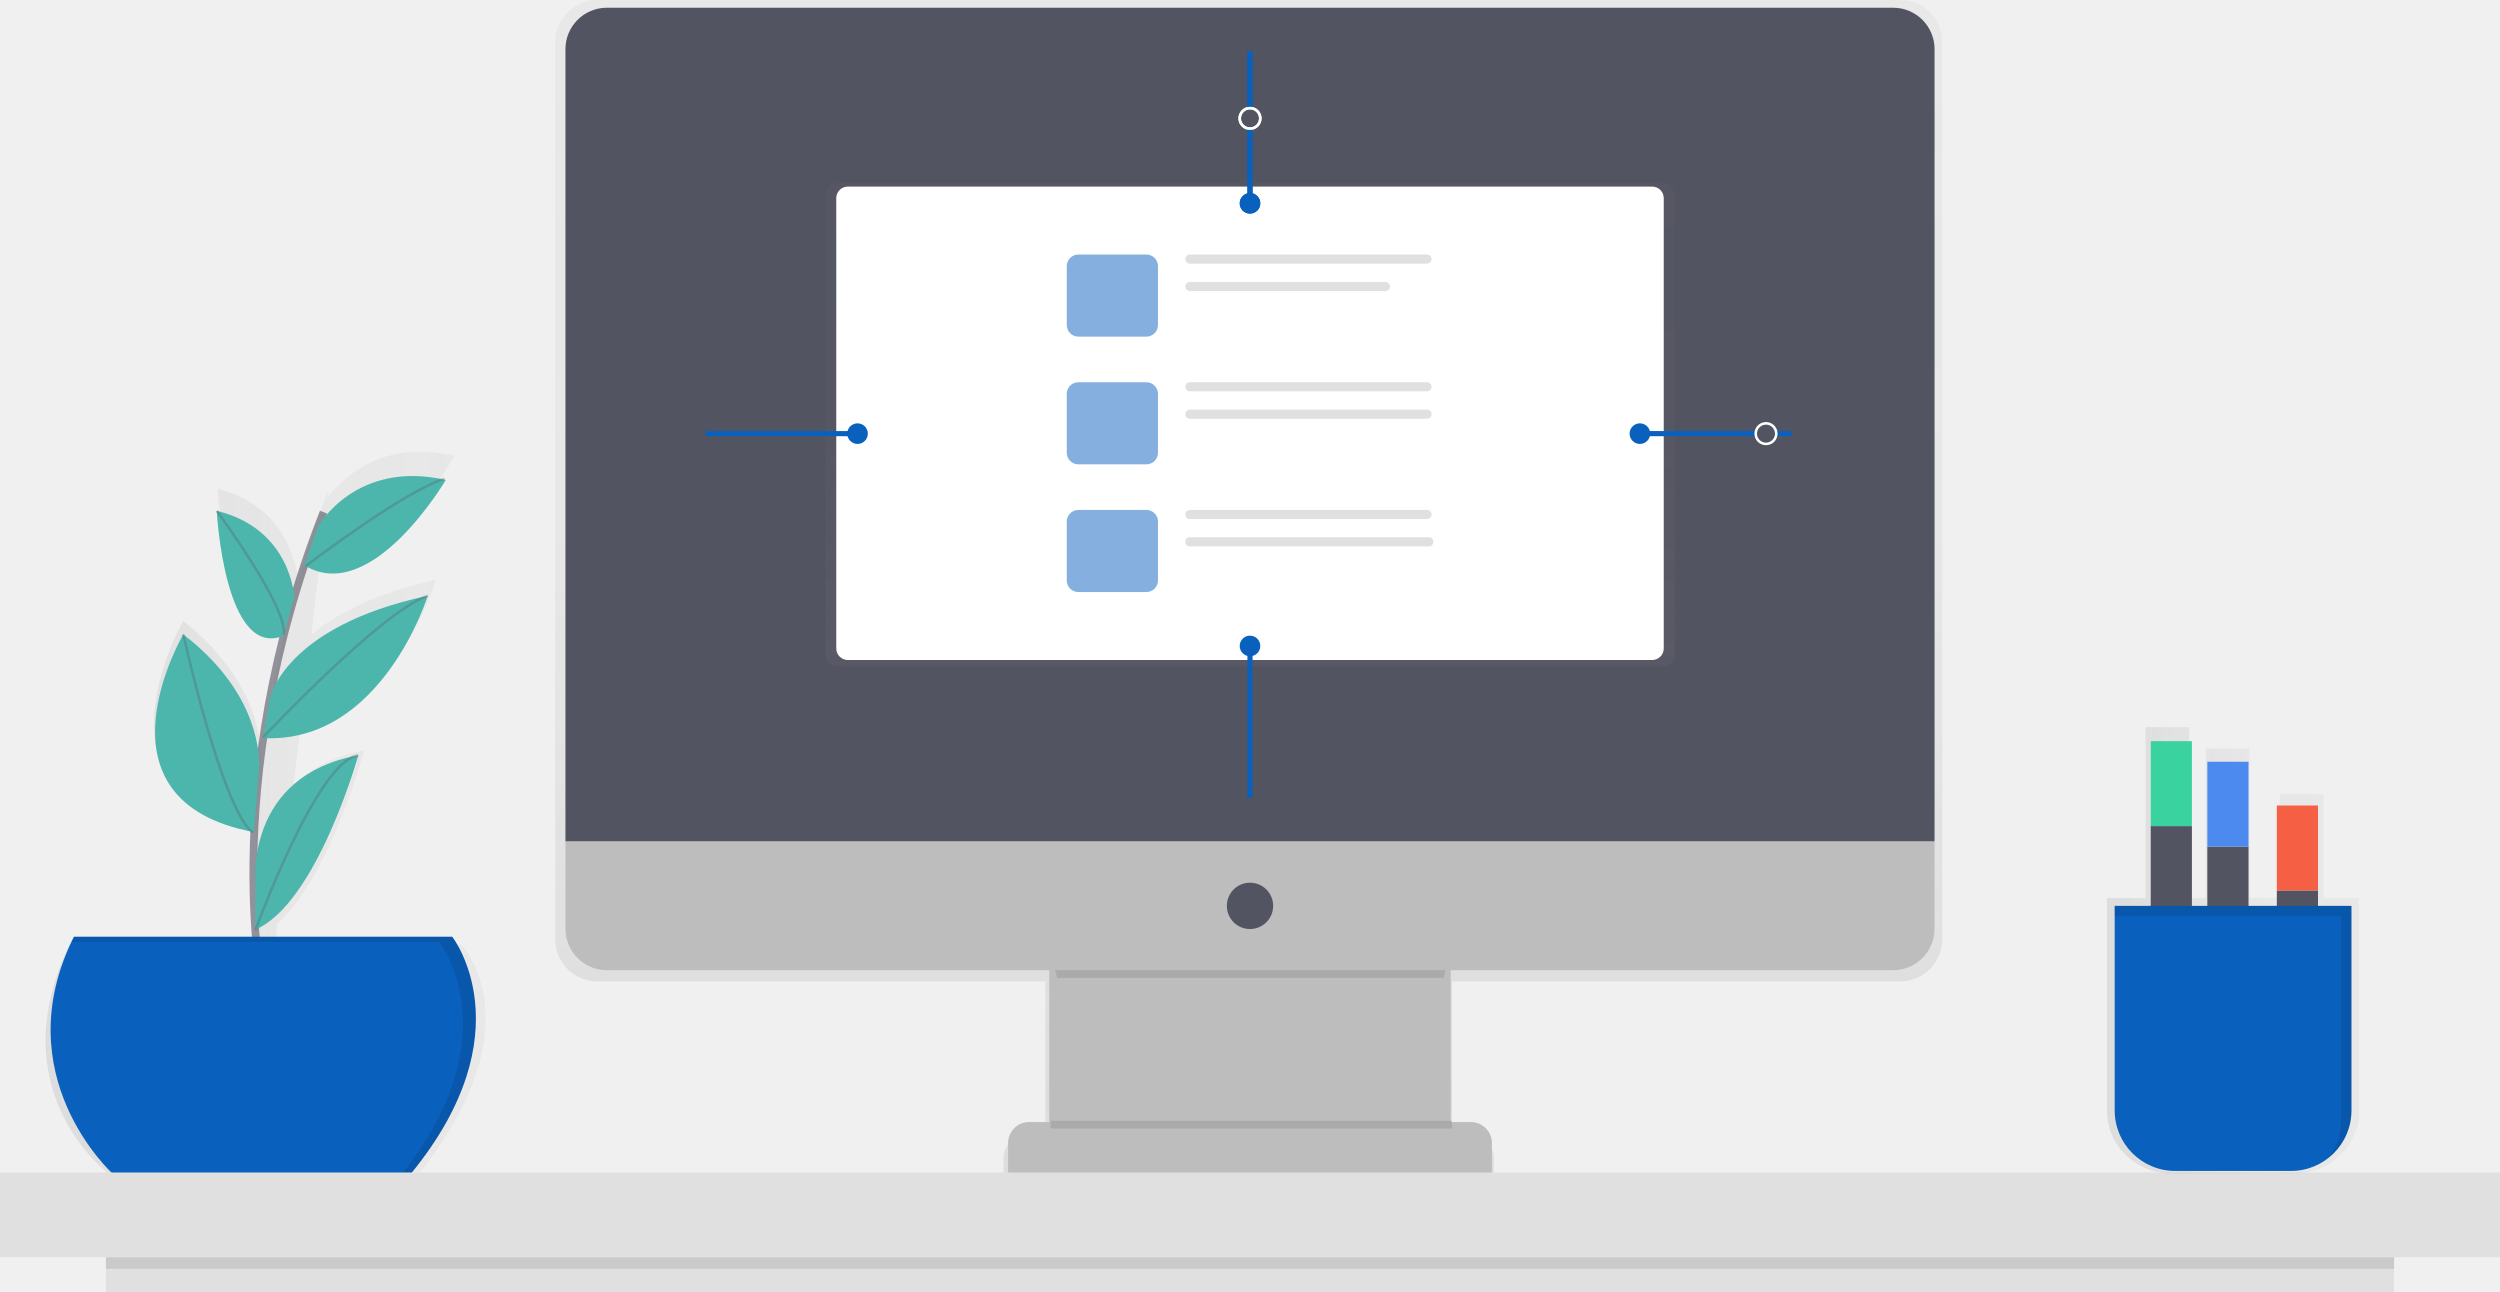
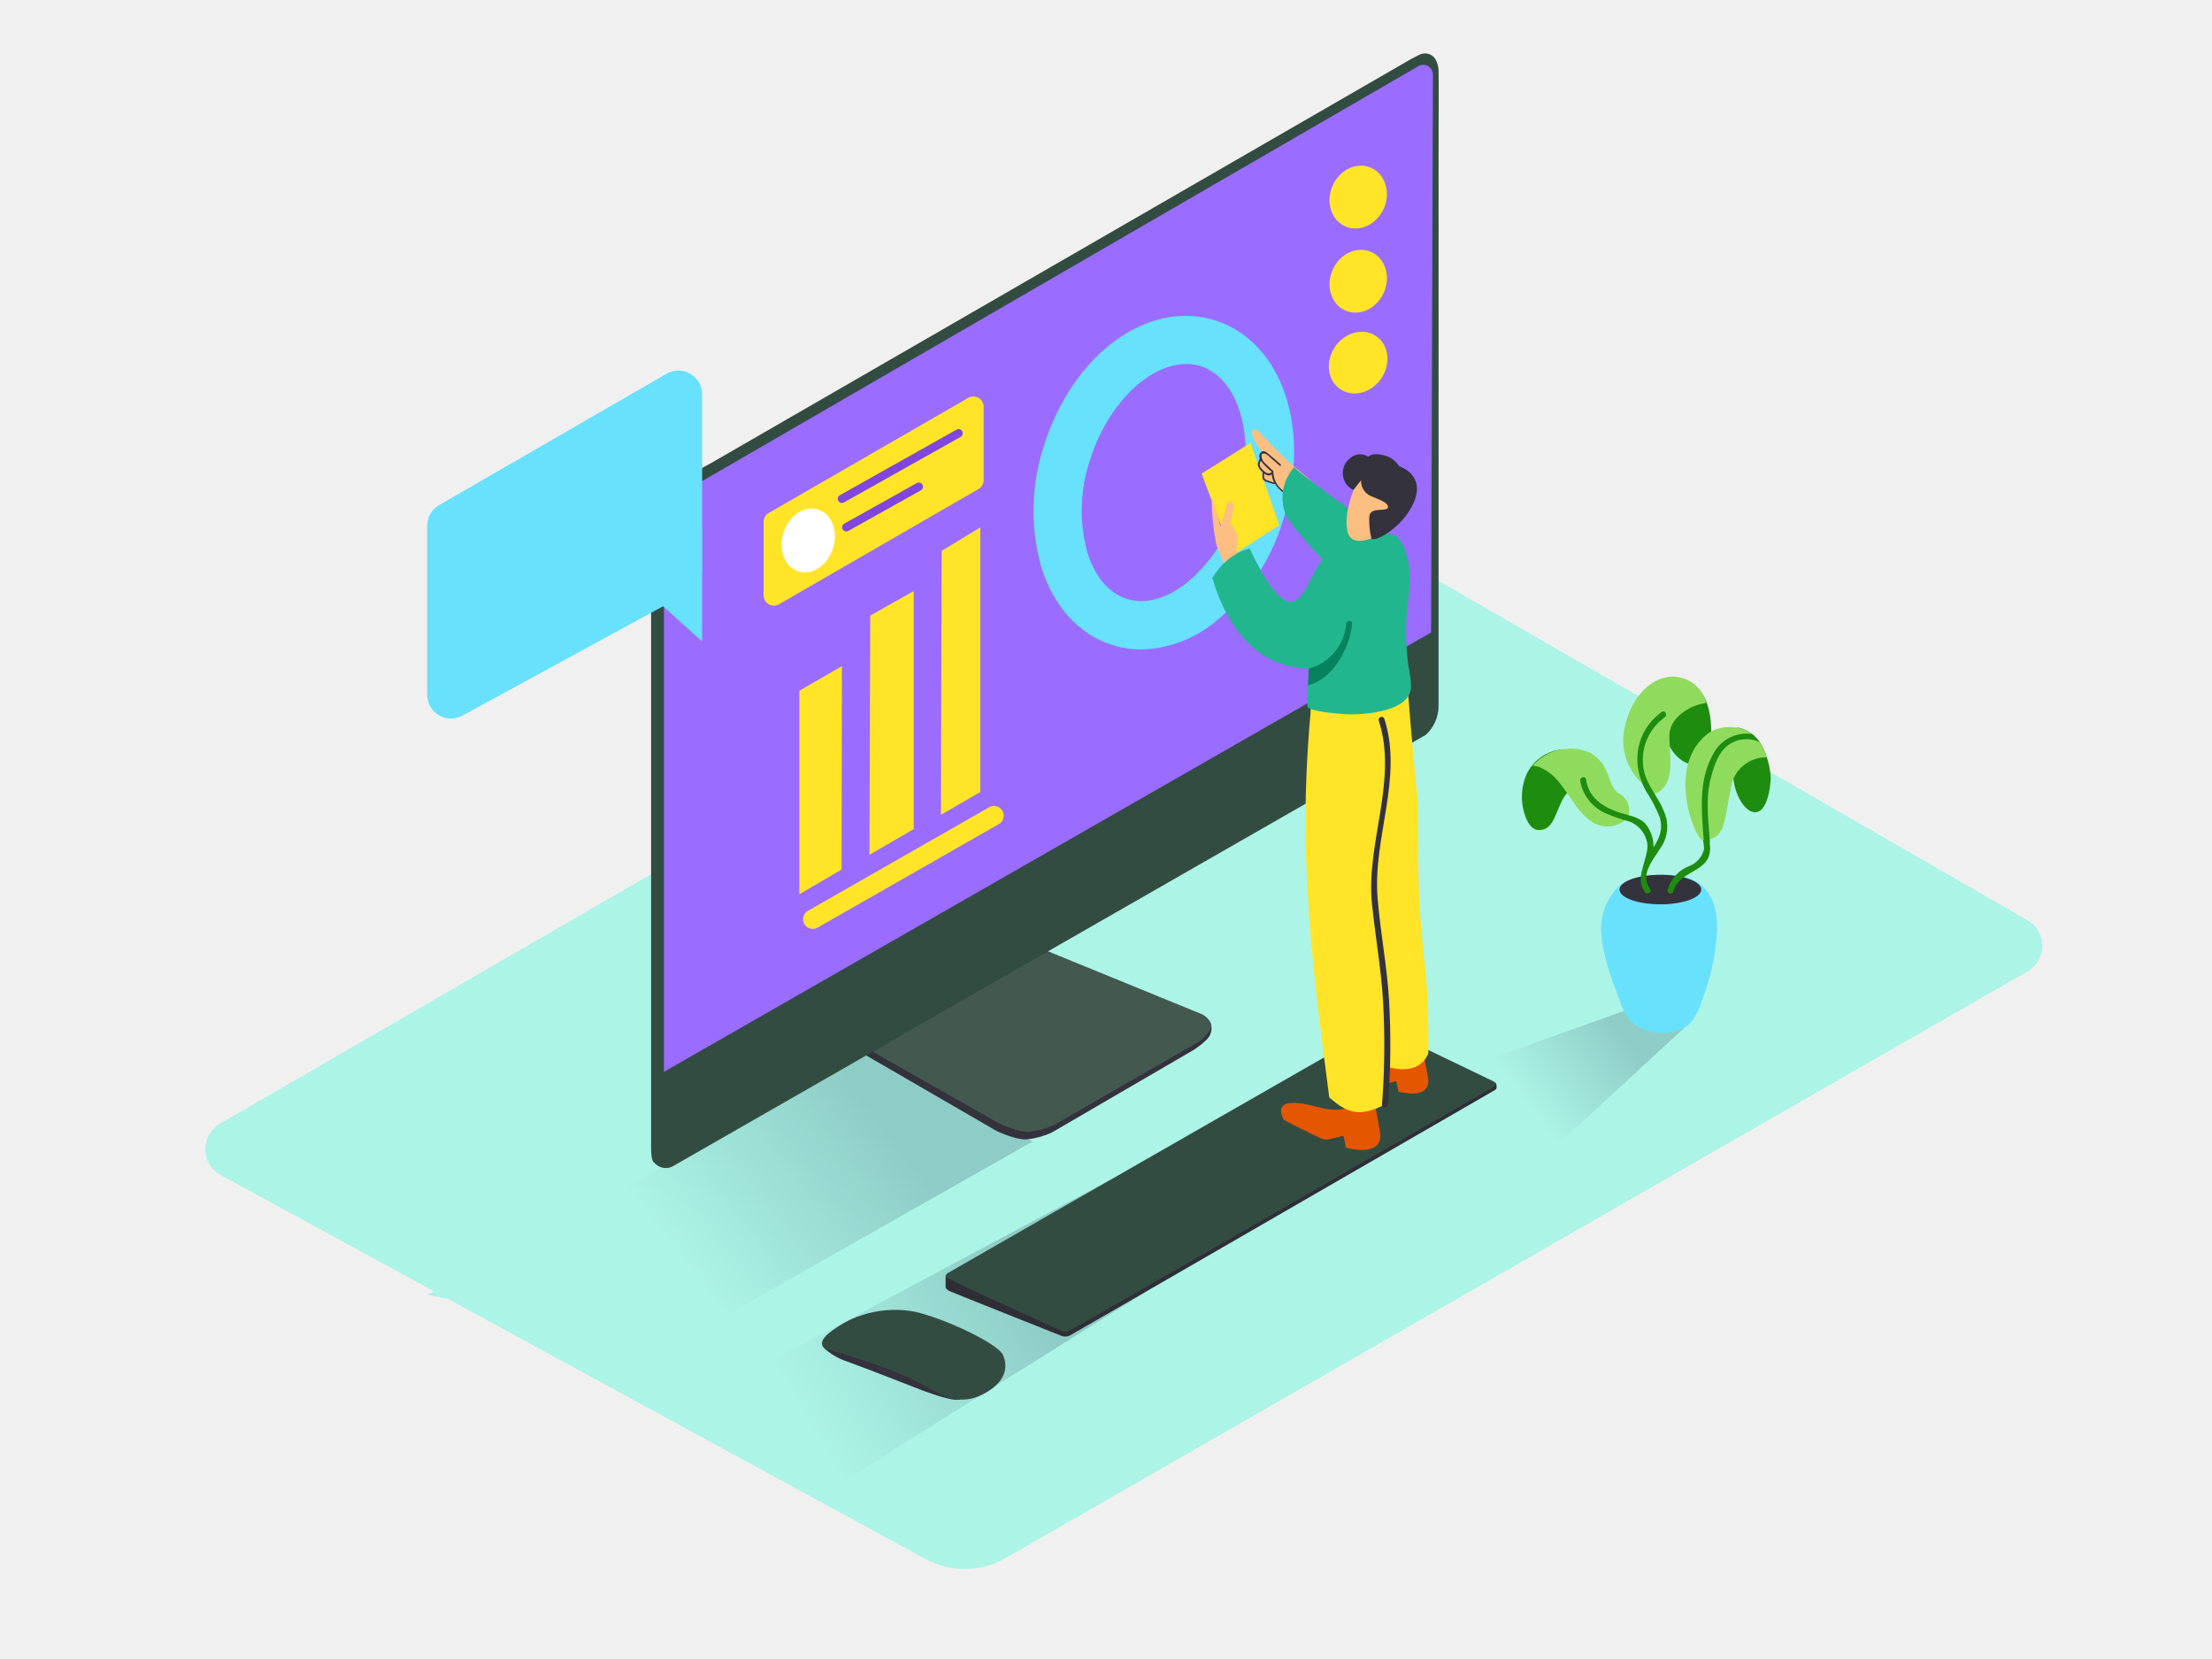
- <svg xmlns="http://www.w3.org/2000/svg" xmlns:xlink="http://www.w3.org/1999/xlink" id="a622e68e-7a65-46e9-94a9-d455de519afc" data-name="Layer 1" width="971.44" height="502" viewBox="0 0 971.44 502">
+ <svg xmlns="http://www.w3.org/2000/svg" xmlns:xlink="http://www.w3.org/1999/xlink" id="Layer_1" data-name="Layer 1" viewBox="0 0 400 300">
  <defs>
-     <linearGradient id="341b0e5e-a21f-44db-b85f-76180f33f0d3" x1="599.5" y1="668.05" x2="599.5" y2="199" gradientUnits="userSpaceOnUse">
-       <stop offset="0" stop-color="gray" stop-opacity="0.25" />
-       <stop offset="0.54" stop-color="gray" stop-opacity="0.12" />
-       <stop offset="1" stop-color="gray" stop-opacity="0.1" />
+     <linearGradient id="linear-gradient" x1="274.42" y1="197.65" x2="291.62" y2="184.57" gradientUnits="userSpaceOnUse">
+       <stop offset="0" stop-color="#acf4e6" />
+       <stop offset="1" stop-color="#8ecdc6" />
    </linearGradient>
-     <linearGradient id="9c19d1ba-0c1d-4cca-8c15-e6f3831a5e67" x1="485.72" y1="258.88" x2="485.72" y2="71.12" xlink:href="#341b0e5e-a21f-44db-b85f-76180f33f0d3" />
-     <linearGradient id="fe76f7c7-2126-4e48-920d-21143a22d340" x1="132" y1="515" x2="303" y2="515" xlink:href="#341b0e5e-a21f-44db-b85f-76180f33f0d3" />
-     <linearGradient id="2cf89a04-5a05-413b-983a-d2bc296cbb5e" x1="933" y1="568.28" x2="1031" y2="568.28" xlink:href="#341b0e5e-a21f-44db-b85f-76180f33f0d3" />
+     <linearGradient id="linear-gradient-2" x1="145.65" y1="256.8" x2="185.96" y2="233.19" xlink:href="#linear-gradient" />
+     <linearGradient id="linear-gradient-3" x1="122.66" y1="227.34" x2="157.79" y2="200.62" xlink:href="#linear-gradient" />
  </defs>
-   <g opacity="0.7">
-     <path d="M852.69,199H346.31A16.37,16.37,0,0,0,330,215.42V563.94a16.37,16.37,0,0,0,16.31,16.42H520.47v60.16h-7.94a8.3,8.3,0,0,0-8.27,8.33v12.07h16.21v7.14H678.53v-7.14h16.21V648.85a8.3,8.3,0,0,0-8.27-8.33H679V640h-.51V580.36H852.69A16.37,16.37,0,0,0,869,563.94V215.42A16.37,16.37,0,0,0,852.69,199Z" transform="translate(-114.28 -199)" fill="url(#341b0e5e-a21f-44db-b85f-76180f33f0d3)" />
-   </g>
-   <rect x="407.72" y="371" width="156" height="92" fill="#bdbdbd" />
-   <g opacity="0.1">
-     <path d="M525.07,579H675.24c1.81-7.87,3.26-13,3.26-13h-157S523.11,571.11,525.07,579Z" transform="translate(-114.28 -199)" />
-   </g>
-   <path d="M235.82,3h499.8a16.1,16.1,0,0,1,16.1,16.1V327a0,0,0,0,1,0,0h-532a0,0,0,0,1,0,0V19.1A16.1,16.1,0,0,1,235.82,3Z" fill="#535461" />
-   <path d="M849.9,576H350.1A16.1,16.1,0,0,1,334,559.9V526H866v33.9A16.1,16.1,0,0,1,849.9,576Z" transform="translate(-114.28 -199)" fill="#bdbdbd" />
-   <circle cx="485.72" cy="352" r="9" fill="#535461" />
-   <path d="M399.89,436H571.55a8.17,8.17,0,0,1,8.17,8.17V456a0,0,0,0,1,0,0h-188a0,0,0,0,1,0,0V444.17A8.17,8.17,0,0,1,399.89,436Z" fill="#bdbdbd" />
-   <g opacity="0.5">
-     <rect x="320.72" y="71.12" width="330" height="187.76" rx="4.5" ry="4.5" fill="url(#9c19d1ba-0c1d-4cca-8c15-e6f3831a5e67)" />
-   </g>
-   <rect x="324.95" y="72.5" width="321.54" height="183.96" rx="4.5" ry="4.5" fill="#fff" />
-   <g opacity="0.5">
-     <rect x="414.52" y="98.91" width="35.44" height="31.9" rx="4.5" ry="4.5" fill="#0960bd" />
-   </g>
-   <rect x="460.59" y="98.91" width="95.69" height="3.54" rx="1.77" ry="1.77" fill="#e0e0e0" />
-   <rect x="460.59" y="109.55" width="79.54" height="3.54" rx="1.77" ry="1.77" fill="#e0e0e0" />
-   <g opacity="0.5">
-     <rect x="414.52" y="148.53" width="35.44" height="31.9" rx="4.5" ry="4.5" fill="#0960bd" />
-   </g>
-   <rect x="460.59" y="148.53" width="95.69" height="3.54" rx="1.77" ry="1.77" fill="#e0e0e0" />
-   <rect x="460.59" y="159.16" width="95.69" height="3.54" rx="1.77" ry="1.77" fill="#e0e0e0" />
-   <g opacity="0.5">
-     <rect x="414.52" y="198.15" width="35.44" height="31.9" rx="4.5" ry="4.5" fill="#0960bd" />
-   </g>
-   <rect x="460.59" y="198.15" width="95.69" height="3.54" rx="1.77" ry="1.77" fill="#e0e0e0" />
-   <rect x="460.59" y="208.78" width="96.33" height="3.54" rx="1.59" ry="1.59" fill="#e0e0e0" />
-   <line x1="485.72" y1="42" x2="485.72" y2="20" stroke="#0960bd" stroke-miterlimit="10" stroke-width="2" />
-   <line x1="485.72" y1="79" x2="485.72" y2="50.13" stroke="#0960bd" stroke-miterlimit="10" stroke-width="2" />
-   <circle cx="485.72" cy="79" r="4" fill="#0960bd" />
-   <circle cx="485.72" cy="46" r="4" fill="none" stroke="#fff" stroke-miterlimit="10" />
-   <line x1="485.72" y1="42" x2="485.72" y2="20" stroke="#0960bd" stroke-miterlimit="10" stroke-width="2" />
-   <line x1="485.72" y1="79" x2="485.72" y2="50.13" stroke="#0960bd" stroke-miterlimit="10" stroke-width="2" />
-   <circle cx="485.72" cy="79" r="4" fill="#0960bd" />
-   <circle cx="485.72" cy="46" r="4" fill="none" stroke="#fff" stroke-miterlimit="10" />
-   <line x1="485.72" y1="279" x2="485.72" y2="310" stroke="#0960bd" stroke-miterlimit="10" stroke-width="2" />
-   <line x1="485.72" y1="251" x2="485.72" y2="279.87" stroke="#0960bd" stroke-miterlimit="10" stroke-width="2" />
-   <circle cx="485.72" cy="251" r="4" fill="#0960bd" />
-   <line x1="305.72" y1="168.5" x2="274.22" y2="168.5" stroke="#0960bd" stroke-miterlimit="10" stroke-width="2" />
-   <line x1="333.22" y1="168.5" x2="304.35" y2="168.5" stroke="#0960bd" stroke-miterlimit="10" stroke-width="2" />
-   <circle cx="333.22" cy="168.5" r="4" fill="#0960bd" />
-   <g opacity="0.1">
-     <rect x="408.22" y="435.5" width="156" height="3" />
-   </g>
-   <g opacity="0.7">
-     <path d="M293.48,566.06H221.08l1-8.14c20.46-18.37,33.69-67.31,33.69-67.31a6.78,6.78,0,0,0-.87.18c-12,2.42-20.54,7.35-26.51,13.28l2.54-21.66c37.8-8.14,52.79-58.14,52.79-58.14-24.12,5.35-39.16,13.63-48.5,21.49l3.72-31.82c25.56,8.77,52-37.82,52-37.82l-1-.21.5-.32-.76.27c-28.25-6.09-43.35,10.06-48.25,16.77l.37-3.12q-1.12,3-2.18,5.88h0l0,.08q-3,8.13-5.49,16.06l0,0h0q-2.17,6.77-4.06,13.4l0-.06s-1.17-28.46-31.18-35.95c0,0,3.15,62.07,26.93,51.91h0c-2.2,9-4,17.66-5.56,26.07h0q-1.49,8.21-2.6,16l-.14.16.14-.12-.06.41v0h0q-1,7.07-1.7,13.78c.46-8.62-1.11-33.52-30.45-56.92,0,0-39,68.54,27.5,82,.15.13.3.26.44.38l-.1-.31.6.13.27-3.52a369.39,369.39,0,0,0,.23,44.1h0c.07,1,.14,2,.21,2.95H141.37c-27.94,57.79,15.52,89.46,15.52,89.46h120C323.49,596.66,293.48,566.06,293.48,566.06Zm-78-65.68h0v0Z" transform="translate(-114.28 -199)" fill="url(#fe76f7c7-2126-4e48-920d-21143a22d340)" />
-   </g>
-   <path d="M217,588s-19-83,23-190" transform="translate(-114.28 -199)" fill="none" stroke="#535461" stroke-miterlimit="10" stroke-width="3" opacity="0.6" />
-   <path d="M143,563H290s29,37-16,92H158S116,617,143,563Z" transform="translate(-114.28 -199)" fill="#0960bd" />
-   <path d="M237.89,403.5s14.61-26,49.61-18c0,0-28.93,49.26-55,33.13Z" transform="translate(-114.28 -199)" fill="#4db6ac" />
-   <path d="M228.63,431.09S227.5,404.5,198.5,397.5c0,0,3,58,26,48.5Z" transform="translate(-114.28 -199)" fill="#4db6ac" />
-   <path d="M219.15,470.36s5.35-27.86,61.35-39.86c0,0-17.86,57.62-63.93,55.31Z" transform="translate(-114.28 -199)" fill="#4db6ac" />
-   <path d="M214.61,501.63s5.89-29.13-29.11-56.13c0,0-38,64.67,27.48,76.83Z" transform="translate(-114.28 -199)" fill="#4db6ac" />
-   <path d="M213.56,541.67S209.5,500.5,253.5,492.5c0,0-16.07,57.49-40,67.74Z" transform="translate(-114.28 -199)" fill="#4db6ac" />
-   <path d="M233,419s38-29,54-34" transform="translate(-114.28 -199)" fill="none" stroke="#535461" stroke-miterlimit="10" opacity="0.3" />
-   <path d="M216.5,485.5s46-49,64-55" transform="translate(-114.28 -199)" fill="none" stroke="#535461" stroke-miterlimit="10" opacity="0.3" />
-   <path d="M198.5,397.5s28,38,26,48" transform="translate(-114.28 -199)" fill="none" stroke="#535461" stroke-miterlimit="10" opacity="0.3" />
-   <path d="M185.5,445.5s15,68,27,77" transform="translate(-114.28 -199)" fill="none" stroke="#535461" stroke-miterlimit="10" opacity="0.3" />
-   <path d="M213.5,560.5s24-66,40-68" transform="translate(-114.28 -199)" fill="none" stroke="#535461" stroke-miterlimit="10" opacity="0.3" />
-   <g opacity="0.1">
-     <path d="M290,563H143c-.33.67-.65,1.34-1,2H285s28.29,36.11-14.4,90H274C319,600,290,563,290,563Z" transform="translate(-114.28 -199)" />
-   </g>
-   <rect y="455.6" width="971.44" height="32.93" fill="#e0e0e0" />
-   <rect x="41.16" y="488.53" width="889.11" height="13.47" fill="#e0e0e0" />
-   <rect x="41.16" y="488.53" width="889.11" height="4.49" opacity="0.1" />
-   <line x1="690.22" y1="168.5" x2="696.22" y2="168.5" stroke="#0960bd" stroke-miterlimit="10" stroke-width="2" />
-   <line x1="637.22" y1="168.5" x2="682.1" y2="168.5" stroke="#0960bd" stroke-miterlimit="10" stroke-width="2" />
-   <circle cx="637.22" cy="168.5" r="4" fill="#0960bd" />
-   <circle cx="686.22" cy="168.5" r="4" fill="none" stroke="#fff" stroke-miterlimit="10" />
-   <g opacity="0.7">
-     <path d="M1027,643.88l.1-.15q.31-.48.61-1l.11-.19q.29-.49.55-1l.09-.17c.2-.39.39-.78.56-1.19h0a23.79,23.79,0,0,0,.94-2.51l.1-.33c.09-.31.18-.62.26-.93l.1-.44q.1-.42.18-.85c0-.16.06-.32.09-.48s.09-.56.13-.85,0-.33.06-.49.06-.61.08-.92c0-.14,0-.29,0-.43,0-.45,0-.91,0-1.36V548h-13.85V507.52h-17V548H988.39V489.86h-17V548H965V481.55h-17V548H933V630.6c0,13.48,11.21,24.4,25,24.4H1006a25.19,25.19,0,0,0,20.24-10.06l0,0Q1026.61,644.41,1027,643.88Z" transform="translate(-114.28 -199)" fill="url(#2cf89a04-5a05-413b-983a-d2bc296cbb5e)" />
-   </g>
-   <rect x="835.72" y="321" width="16" height="100" fill="#535461" />
-   <rect x="835.72" y="288" width="16" height="33" fill="#3ad29f" />
-   <rect x="857.72" y="329" width="16" height="100" fill="#535461" />
-   <rect x="857.72" y="296" width="16" height="33" fill="#4d8af0" />
-   <rect x="884.72" y="346" width="16" height="100" fill="#535461" />
-   <rect x="884.72" y="313" width="16" height="33" fill="#f55f44" />
-   <path d="M821.72,352h92a0,0,0,0,1,0,0v79.5a23.5,23.5,0,0,1-23.5,23.5h-45a23.5,23.5,0,0,1-23.5-23.5V352A0,0,0,0,1,821.72,352Z" fill="#0960bd" />
-   <g opacity="0.1">
-     <path d="M936,551v4h88v79.5a23.39,23.39,0,0,1-5,14.49,23.45,23.45,0,0,0,9-18.49V551Z" transform="translate(-114.28 -199)" />
-   </g>
+   <path d="M235.66,90.93l131,75.5a5.32,5.32,0,0,1,0,9.22L181.85,281.74a14.88,14.88,0,0,1-14.52.16L39.89,212.48a5.32,5.32,0,0,1-.12-9.28L237.46,88.8" fill="#acf4e6" />
+   <path d="M295.47,182.17l-42.59,15.21s-3.77,7.15,17.65,19.88l34.09-31.44" fill="url(#linear-gradient)" />
+   <polyline points="200.92 213.28 123.74 254.5 150.57 269.05 223.99 223.1" fill="url(#linear-gradient-2)" />
+   <path d="M157.86,190.2l-80.61,44s14,1.49,35.44,14.21l74.06-42" fill="url(#linear-gradient-3)" />
+   <path d="M188.52,173.18l29.85,11.2s1.25.81.45,2.75c-.46,1.11-2.93,2.71-2.93,2.71l-25.77,15a14.86,14.86,0,0,1-4.44,1.2c-2.06.12-5.51-1.55-5.51-1.55l-24-13.9Z" fill="#34323d" />
+   <path d="M188.94,171.79l28.52,11.66s2,1.09,1.47,2.57a6.16,6.16,0,0,1-2.55,2.59l-25.84,14.85a14.86,14.86,0,0,1-4.44,1.2c-2.06.12-5.51-1.55-5.51-1.55L157.86,190.2Z" fill="#435950" />
+   <path d="M121.49,211a2.75,2.75,0,0,1-3.19-.77s-.56-.11-.56-2.56V94a7,7,0,0,1,2.49-5.14,82.23,82.23,0,0,1,8.7-5.32L255.28,10.61l1.42-.72a2.23,2.23,0,0,1,2.82.72,4.54,4.54,0,0,1,.62,2.07c.05,1.19,0,12.68,0,12.68v102.3a7.07,7.07,0,0,1-2.3,5.22Z" fill="#334c42" />
+   <path d="M120.06,193.82V95.71c0-3.26.45-5.08,3-6.44L256.31,12.07a1.76,1.76,0,0,1,2.81,1.42l-.33,100.88Z" fill="#9a6cff" />
+   <path d="M148.83,243.59a11.19,11.19,0,0,0,4.29,2.59c2.81,1,12.11,4.64,12.11,4.64s6.58,2.69,8.28,2.28-19.37-9.51-19.37-9.51Z" fill="#34323d" />
+   <path d="M170.2,252.19a11.53,11.53,0,0,0,1.65.64,8.07,8.07,0,0,0,5.81-.66c4.22-2.14,4.67-4.87,3.73-7.11s-11.93-7.26-16.75-8a19.27,19.27,0,0,0-8.82.77,17.31,17.31,0,0,0-4.28,2.06c-.88.6-3.64,2.25-2.72,3.65a1.52,1.52,0,0,0,.91.51c3.6,1,7.19,2.13,10.7,3.45,2,.76,4,1.64,5.92,2.6C167.63,250.78,168.89,251.58,170.2,252.19Z" fill="#334c42" />
+   <path d="M171,230.67,171,232.8s0,.33.81.71,20,8,20,8a1.87,1.87,0,0,0,1.63,0c.81-.43,77-44.46,77-44.46s.37-.23.09-1.16l-1.19-.47" fill="#2f2e36" />
+   <path d="M171.54,230.12s-.75.36-.44.75,7.32,3.64,7.32,3.64l13.23,6a1.83,1.83,0,0,0,1.6.19c.86-.33,77-44.24,77-44.24a.62.62,0,0,0,.17-.58s0-.18-.38-.35-19.92-9.58-19.92-9.58a1.78,1.78,0,0,0-1.37-.07C248.19,186.18,171.54,230.12,171.54,230.12Z" fill="#334c42" />
+   <path d="M77.25,95.06v30.57a4.3,4.3,0,0,0,6.36,3.78L124.73,107a4.3,4.3,0,0,0,2.24-3.78V71.32a4.3,4.3,0,0,0-6.45-3.73L79.4,91.34A4.3,4.3,0,0,0,77.25,95.06Z" fill="#68e1fd" />
+   <polyline points="126.97 95.36 126.97 116 118.19 108.1" fill="#68e1fd" />
+   <ellipse cx="245.61" cy="35.65" rx="5.79" ry="5.07" transform="translate(114.94 246.64) rotate(-66.49)" fill="#ffe427" />
+   <polygon points="144.55 124.91 144.55 161.71 152.18 157.25 152.25 120.46 144.55 124.91" fill="#ffe427" />
+   <polygon points="157.37 111.32 157.23 154.57 165.23 149.93 165.23 106.88 157.37 111.32" fill="#ffe427" />
+   <polygon points="170.28 99.62 170.15 147.35 177.28 143.21 177.28 95.36 170.28 99.62" fill="#ffe427" />
+   <ellipse cx="245.61" cy="50.86" rx="5.79" ry="5.07" transform="translate(101 255.79) rotate(-66.49)" fill="#ffe427" />
+   <ellipse cx="245.61" cy="65.58" rx="5.79" ry="5.07" transform="translate(54.5 233.22) rotate(-56.21)" fill="#ffe427" />
+   <path d="M206.43,117.45a17.49,17.49,0,0,1-5.31-.82c-6.07-1.93-10.63-7-12.85-14.18a37.46,37.46,0,0,1,.56-22c5.23-16.47,18.81-26.36,30.93-22.51S237.27,77.65,232,94.12h0a37.46,37.46,0,0,1-12.26,18.33A22,22,0,0,1,206.43,117.45Zm8.05-51.63c-6.66,0-14.13,7.18-17.32,17.22a28.69,28.69,0,0,0-.53,16.84c1.35,4.39,3.88,7.38,7.14,8.41s7,.05,10.68-2.76a28.68,28.68,0,0,0,9.27-14.06c3.62-11.4.59-23-6.6-25.25A8.68,8.68,0,0,0,214.48,65.82Z" fill="#68e1fd" />
+   <path d="M145.22,166.22v0a1.76,1.76,0,0,0,2.63,1.52l32.78-18.72a1.76,1.76,0,0,0,.88-1.52h0a1.76,1.76,0,0,0-2.62-1.53L146.11,164.7A1.76,1.76,0,0,0,145.22,166.22Z" fill="#ffe427" />
+   <path d="M138.08,94.39v13.27a1.86,1.86,0,0,0,2.79,1.61l36.08-20.84a1.86,1.86,0,0,0,.93-1.61V73.56a1.86,1.86,0,0,0-2.79-1.61L139,92.77A1.86,1.86,0,0,0,138.08,94.39Z" fill="#ffe427" />
+   <ellipse cx="146.15" cy="97.72" rx="5.88" ry="4.7" transform="translate(8.8 207.47) rotate(-72.39)" fill="#fff" />
+   <path d="M152.63,90.85,173.72,79a.75.75,0,0,0-.76-1.3L151.87,89.55a.75.75,0,0,0,.76,1.3Z" fill="#7f47dd" />
+   <path d="M153.42,96l13.11-7.34a.75.75,0,0,0-.76-1.3l-13.11,7.34a.75.75,0,0,0,.76,1.3Z" fill="#7f47dd" />
+   <polygon points="222.68 100.54 231.34 94.97 226.13 80.1 217.29 85.65 221.63 97.16 222.68 100.54" fill="#ffe427" />
+   <path d="M224.1,101.89l-.56-2.49a4.32,4.32,0,0,0-1.11-4.76,11.42,11.42,0,0,0,.65-3.26.47.47,0,0,0-.18-.41.56.56,0,0,0-1,.08c-.25.78-.46,1.57-.66,2.37a14.28,14.28,0,0,0-.51,1.8c-.13-.52-.27-1-.42-1.55v0a.5.5,0,0,0-.07-.19l-.13-.42q-.35-1.43-.83-2.82l0-.06a.4.4,0,0,0-.18-.21,46.72,46.72,0,0,0,.82,8.38,26.74,26.74,0,0,0,1.35,3.31.47.47,0,0,0,.17.18c.1.31.2.61.33.91l0,.06.08.28a.55.55,0,0,0,1,0c.37.24,1,0,.84-.48A.54.54,0,0,0,224.1,101.89Z" fill="#fcbf81" />
+   <path d="M237.59,87.61c.28-.17-3.43-3.1-3.75-3.38a69.23,69.23,0,0,1-5.31-5.32.47.47,0,0,0-.2-.13,11.82,11.82,0,0,0-1-1,.56.56,0,0,0-.93.54,6.52,6.52,0,0,0,1.85,3.29c-.18.36-.38.76-.53,1.16a.23.23,0,0,1,.15.22,1.69,1.69,0,0,1-.13.57,1.21,1.21,0,0,1-.16.36.27.27,0,0,1-.13.1,1.75,1.75,0,0,0,.75,1.32,2.23,2.23,0,0,0,.33,1.57l.06.05.09,0a16.32,16.32,0,0,1,2.28.78.25.25,0,0,1,0,.41,14.62,14.62,0,0,0,1.75.19.47.47,0,0,0,.36-.12l.26.14a.57.57,0,0,0,.84-.48.65.65,0,0,0,0-.2l.25.16a.64.64,0,0,0,.78.62.65.65,0,0,0,.55-.69.76.76,0,0,0-.06-.25l.59.51a.15.15,0,0,0,.26-.12.13.13,0,0,0,0-.07,8.71,8.71,0,0,1,.88,1C241.32,92.16,237.7,87.73,237.59,87.61Zm-2.41.56a.35.35,0,0,1-.42-.22.58.58,0,0,0,.43-.22h0a.15.15,0,0,0,.21-.08l0,0A.35.35,0,0,1,235.18,88.16Z" fill="#fcbf81" />
+   <path d="M236.84,87.72a6.07,6.07,0,0,1-1.91-1.23,1.17,1.17,0,0,0-1.68,0,6.84,6.84,0,0,1-.32-.88,1.23,1.23,0,0,0-2.37.65,6,6,0,0,0,1.87,3.12,10,10,0,0,0,3.22,1.54,1.26,1.26,0,0,0,1.54-1.42l.08-.11A1.24,1.24,0,0,0,236.84,87.72Z" fill="#fcbf81" />
+   <path d="M233.39,89.4a4.31,4.31,0,0,1-3.12-4.09.14.14,0,0,0,0-.11l0,0L229,84c-.18-.18-.37-.35-.53-.54s-.89-1.72.33-1.41c.37.09,1,.8,1.33,1.06s.84.72,1.25,1.09c.15.13.36-.08.22-.22q-1.13-1-2.34-2c-.38-.29-.76-.6-1.2-.22a1,1,0,0,0-.26,1.16c-.09.4-.4.78-.34,1.21a2.1,2.1,0,0,0,.69,1.07l.19.19a.15.15,0,0,0,0,.08c0,.5-.21,1.09.26,1.43a2.29,2.29,0,0,0,.65.28l1.12.37a.14.14,0,0,0,.18-.1,5,5,0,0,0,2.8,2.23C233.5,89.76,233.58,89.46,233.39,89.4Zm-5.31-4.72a.93.93,0,0,1-.23-1c0-.12.09-.24.14-.35a11.66,11.66,0,0,0,2,2s0,.07,0,.1a.14.14,0,0,0-.16,0C229.27,86,228.41,85.08,228.08,84.68Zm1,2.14a.64.64,0,0,1-.5-.56,3.38,3.38,0,0,1,0-.64c.43.32,1,.53,1.39.14a4.29,4.29,0,0,0,.43,1.52C230,87.12,229.5,87,229.06,86.82Z" fill="#34323d" />
+   <path d="M250.61,97.15c-.43-.78-15.69-11.42-16.57-12.68a8.31,8.31,0,0,0-1.23,9.29s8.22,11,12.8,12.23" fill="#22b68e" />
+   <path d="M219.22,104.51s2.35-4.27,6.77-5.34c0,0,4.55,10.47,7.82,9.62s3.63-9.82,11.09-12,2.08,24-7.64,24.12S221.88,113.56,219.22,104.51Z" fill="#22b68e" />
+   <path d="M248.13,197.24l-3.48,1.57a2,2,0,0,1-1.34,1.44.8.8,0,0,1-.48.32,9.42,9.42,0,0,1-4.31-.35c-1.76-.4-8.66-2.43-6.42,2.24,1.29.76,2.72,1.39,4,2.05.74.37,1.48.74,2.23,1.08a4.25,4.25,0,0,0,1.3.48c1,.07,3.25-.84,3.33-.6s.44,2.07.44,2.07,6.29,1.84,6.22-2.27C249.65,204.73,248.13,197.24,248.13,197.24Z" fill="#e55600" />
+   <path d="M251.29,191.4s-6.25-2.2-7.71-2.19-3.85.7-1.51,3.2c0,0,6.68,3.64,7.53,3.7s2.83-.73,2.9-.52.39,1.8.39,1.8,5.47,1.6,5.41-2c0-.47-1.33-7-1.33-7" fill="#e55600" />
+   <path d="M250.22,160.17c-.22-12.11-.78-24.27.81-36.32-.14-3.09,2-1.28,1.78-2.49-1.88-9.83-15.38,3.13-15.38,3.13-.55.52-.37,3.57-.43,4.27q-.52,5.79-.76,11.6c-.83,19.55,1.6,38.74,4.13,58.08,3.32,2.89,5.4,3.66,10.19,1.24,0-12.79-.12-25.58-.33-38.36Q250.23,160.74,250.22,160.17Z" fill="#ffe427" />
+   <path d="M258.24,181.49c-.31-4.81-.9-9.61-1.31-14.37-.63-7.3-.45-14.61-.54-21.92-.91-9.06-1.83-20.58-1.83-20.58l-7.5,2.09s-4.87,63.16,2.61,65.84,8.63-2.19,8.63-2.19S258.29,186.65,258.24,181.49Z" fill="#ffe427" />
+   <path d="M255.17,124.19a20.15,20.15,0,0,0-.48-3.77,44.91,44.91,0,0,1,0-12.1c.46-3.88.49-7.89-1.9-11.2-3.45-2-8.25-.21-11.16,1.93-3.93,2.9-5.25,22.59-5.2,28.68,0,.86,5.22,1.3,5.8,1.34a24.53,24.53,0,0,0,8.08-.6c1.88-.51,4.22-1.44,4.75-3.54A3.92,3.92,0,0,0,255.17,124.19Z" fill="#22b68e" />
+   <path d="M250.3,129.87a.55.55,0,0,0-1,.34c3.56,10.9-2.34,22.17-1.2,33.28.6,5.85,1.64,11.62,2,17.51a140.44,140.44,0,0,1-.19,18.77c-.05.7,1,.64,1.09-.05a140.44,140.44,0,0,0,.19-18.77c-.36-6.21-1.57-12.3-2.07-18.48C248.18,151.54,253.82,140.65,250.3,129.87Z" fill="#34323d" />
+   <path d="M243.44,112.82a9.22,9.22,0,0,1-6.78,8.1c0,.37-.12,2.67-.15,3,4.36-1,7.57-6.51,8-11.14C244.6,112.12,243.51,112.12,243.44,112.82Z" fill="#06825e" />
+   <path d="M246.07,86c-.33.07-3.32,6.26-2.4,10.13s7.58.2,9.33-2.65S252.28,84.63,246.07,86Z" fill="#fcbf81" />
+   <path d="M246.12,86.85a3,3,0,0,0,1.71,2.83c1.8.74,3.29,1.26,3.15,2.1s-3.29-.25-3.37,1.67a14.37,14.37,0,0,0,.36,3.86c.16,1,5.74-1.72,7.74-6.58s-2.45-6.35-2.67-6.4a4.58,4.58,0,0,0-2.76-2c-2.19-.57-2.85.26-2.85.26a2.68,2.68,0,0,0-3.24.22,3.41,3.41,0,0,0,.55,5.8Z" fill="#34323d" />
+   <path d="M283.55,135.38a8.38,8.38,0,0,1,4.08.8,6.63,6.63,0,0,1,2.88,3.28c.63,1.32.9,3.2,2.21,4a3.83,3.83,0,0,1,1.29,1.12,3.36,3.36,0,0,1,.4,3.13c-.58,1.16-3,1.87-4.09,1.66" fill="#8fdb5e" />
+   <path d="M282.48,135.52a7.87,7.87,0,0,0-6.95,6,10.39,10.39,0,0,0-.05,4.91c.31,1.3,1.08,3.56,2.67,3.66,2.15.13,2.84-1.88,3.52-3.53s1.39-3.47,3.11-4.12a4.63,4.63,0,0,1,5,1.12Z" fill="#1e8c0e" />
+   <path d="M292.31,144.25c-1.3-1.68-2.38-3.51-3.63-5.22a15.55,15.55,0,0,0-2.52-3c-3-1.45-6.75-.12-9,2.42.3.09.72.11,1,.19a8.51,8.51,0,0,1,3.42,2.42c1.32,1.46,2.35,3.25,3.52,4.81,1.9,2.52,4.42,4.6,7.67,3.09C294.85,147.95,293.22,145.43,292.31,144.25Z" fill="#8fdb5e" />
+   <path d="M302.85,122.64s6.73-.53,6.6,10.12-10.18,3.64-8-2.77" fill="#1e8c0e" />
+   <path d="M301.88,133.12c-.07-3.24,3.57-5.6,6.64-6a6.22,6.22,0,0,0-6.09-4.76c-4.61.12-8.06,4.8-8.84,10.32a10.56,10.56,0,0,0,3.39,9l2.22,1.9C303.3,142,301.78,136.07,301.88,133.12Z" fill="#8fdb5e" />
+   <path d="M320.21,140.73a14.06,14.06,0,0,0-1.56-5.78,6.37,6.37,0,0,0-4.38-3.39l-3.79,7.3s5.65-9.88,3.34-2.27,5.3,16.13,6.34,4.79C320.18,141.16,320.19,140.95,320.21,140.73Z" fill="#1e8c0e" />
+   <path d="M293.43,159.73s-5.06,3.3-3.66,11a42.32,42.32,0,0,0,2.25,7.82c1,2.51,1.7,5.74,4.23,7.16a9,9,0,0,0,8.37.11c2.17-1.33,2.95-4.34,3.74-6.58a40.85,40.85,0,0,0,1.94-8.51C312.7,152.1,293.43,159.73,293.43,159.73Z" fill="#68e1fd" />
+   <ellipse cx="300.25" cy="160.86" rx="7.39" ry="2.67" fill="#34323d" />
+   <path d="M300.85,146.62c-1-2.49-3-4.58-3.57-7.25a9.49,9.49,0,0,1,3.78-9.69c.56-.41,0-1.36-.55-.94-4.72,3.43-5.64,9.29-2.88,14.28a26,26,0,0,1,2.49,4.73c.68,2.22-.08,3.83-1.12,5.5a6.33,6.33,0,0,0-1.64-4.48c-1.23-1.14-3-1.33-4.56-1.84-2.94-1-5.53-2.67-6-6-.11-.69-1.16-.4-1.05.29a7.88,7.88,0,0,0,4.54,5.82,31.64,31.64,0,0,0,4.38,1.52,5.1,5.1,0,0,1,2.89,2.83c.7,1.61.22,2.71-.17,4.27-.51,2-1.32,3.76.07,5.68.41.56,1.36,0,.94-.55-2.21-3.05,1.32-6,2.52-8.58A6.75,6.75,0,0,0,300.85,146.62Z" fill="#1e8c0e" />
+   <path d="M314.48,139.93c-4.67-.82-7.85,2.79-7.57,7.31a17.14,17.14,0,0,0,.63,3.35,8.76,8.76,0,0,1,.62,2.9,4.41,4.41,0,0,1-2.67,3.12,6.36,6.36,0,0,0-3.94,4.33.55.55,0,0,0,1.05.29c1.08-4,6.6-3.38,6.64-7.74,0-2.13-1.11-4.12-1.24-6.25-.23-3.72,2.2-7,6.19-6.26C314.87,141.1,315.17,140.05,314.48,139.93Z" fill="#1e8c0e" />
+   <path d="M318.65,135c-1.81-3.34-5.1-4.12-8.32-3.13a10.61,10.61,0,0,0-1.3.63c-8.11,6-2.35,19.57-1.1,19.46,4.13-.34,3.7-2.77,5.09-9.57a6.42,6.42,0,0,1,6.45-5.44A12,12,0,0,0,318.65,135Z" fill="#8fdb5e" />
+   <path d="M316.87,132.74A6.76,6.76,0,0,0,310,136c-3,5-2.28,10.73-1.89,16.2.05.7,1.14.7,1.09,0-.29-4-.84-7.87.23-11.75.53-1.9,1.16-4,2.68-5.38a5.6,5.6,0,0,1,6.1-.87l-.41-.56C317.46,133.37,317.17,133.06,316.87,132.74Z" fill="#1e8c0e" />
</svg>
